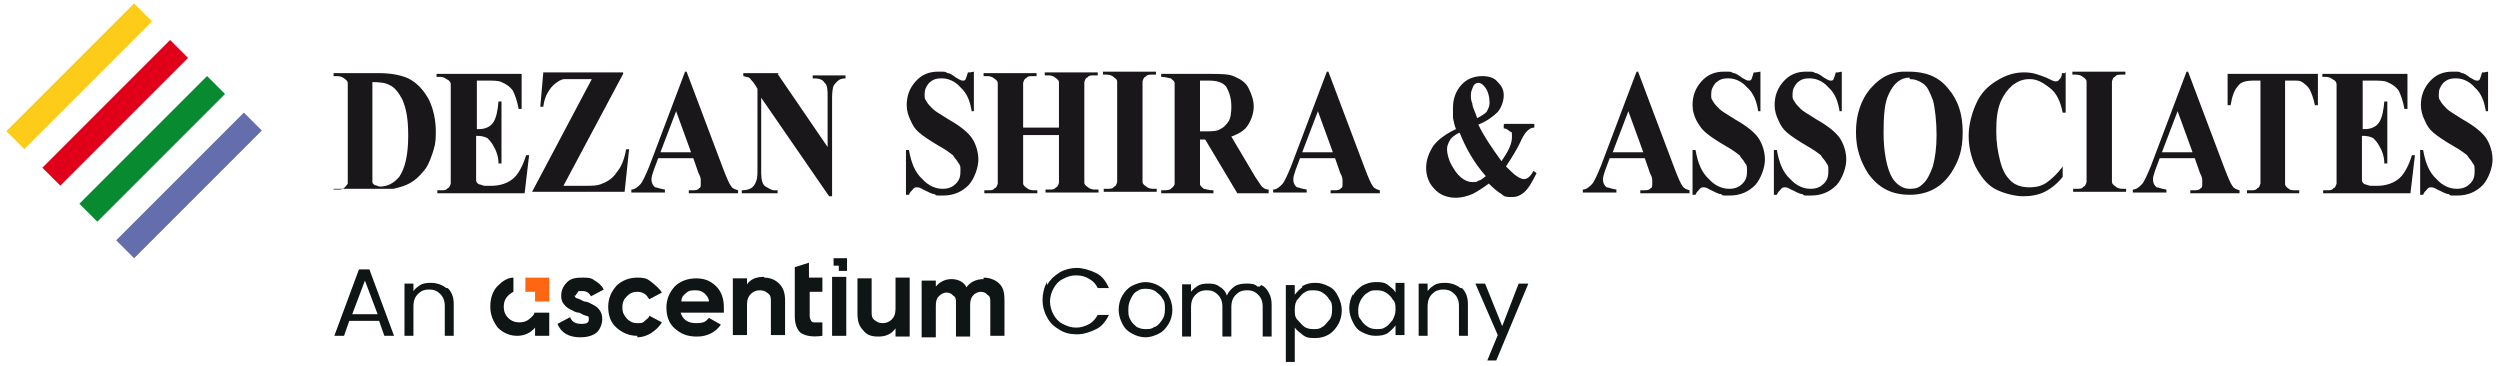
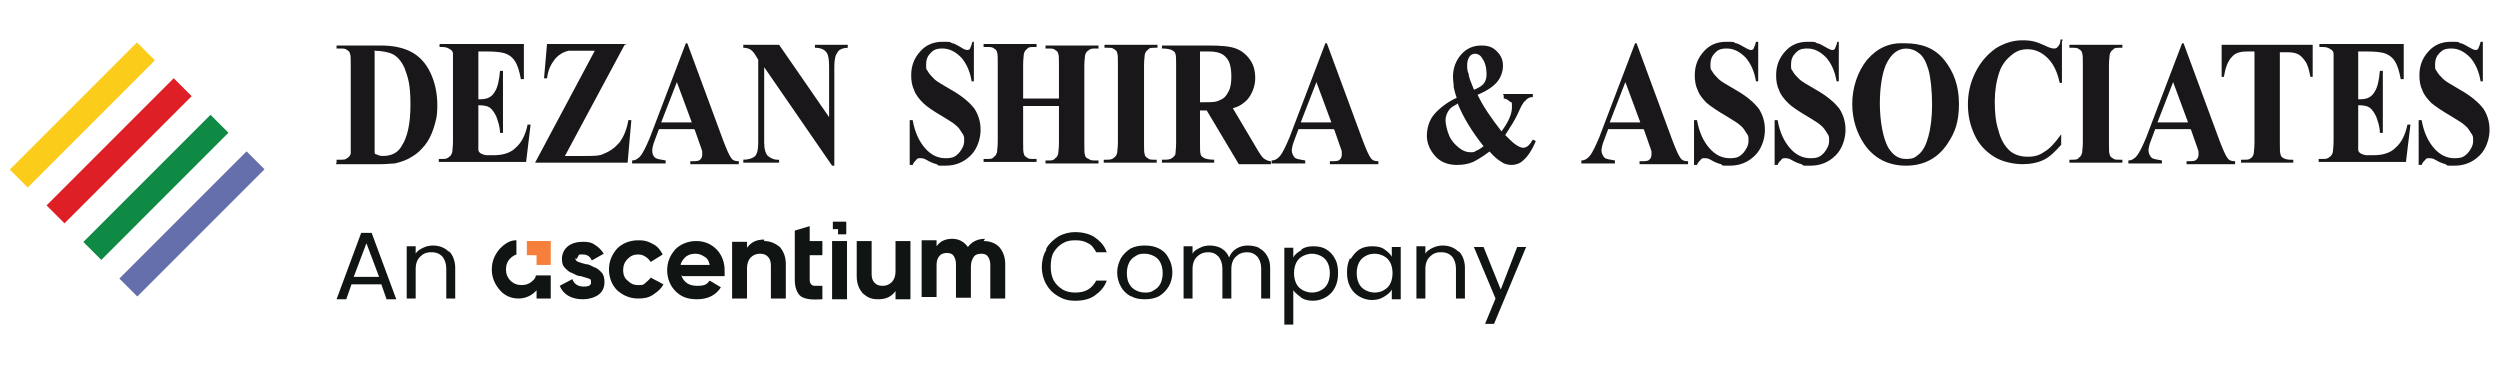
<svg xmlns="http://www.w3.org/2000/svg" id="Layer_1" version="1.1" viewBox="0 0 335 49">
  <defs>
    <style>
      .st0 {
-         fill: #088a30;
+         fill: #656fab;
      }

      .st1 {
+         fill: #101514;
+       }
+ 
+       .st2 {
+         fill: #f57f3b;
+       }
+ 
+       .st3 {
        fill: #1a171b;
      }

-       .st2 {
-         fill: #fdcc19;
-       }
- 
-       .st3 {
-         fill: #e1001a;
-       }
- 
      .st4 {
-         fill: #0f1514;
+         fill: #fccc1a;
      }

      .st5 {
-         fill: #f61;
+         fill: #0f8a44;
      }

      .st6 {
-         fill: #646eac;
+         fill: #df1f26;
      }
    </style>
  </defs>
  <g>
-     <g>
-       <path class="st1" d="M44.7,25.8v-.4h.5c.4,0,.7,0,.9-.2s.4-.4.5-.6v-11.9c0-.8,0-1.3,0-1.6,0-.2-.2-.4-.5-.6-.2-.2-.6-.3-.9-.3h-.5v-.4h6.1c1.7,0,3,.3,3.9.7,1.2.6,2.1,1.6,2.8,2.9.6,1.3.9,2.7.9,4.3s-.2,2.1-.5,3-.7,1.8-1.2,2.3c-.5.6-1,1.1-1.7,1.5s-1.4.6-2.3.8c-.4,0-1,0-1.9,0h-6.1M49.9,10.8v13.6c0,.2.2.3.3.4.2,0,.5.2.7.2,1.1,0,1.9-.5,2.6-1.3.8-1.2,1.2-3,1.2-5.5s-.3-3.7-.8-4.9c-.5-.9-1-1.6-1.7-1.9-.5-.3-1.3-.4-2.4-.4" />
-       <path class="st1" d="M63.9,10.8v6.5h.3c.8,0,1.5-.3,1.9-.9.4-.6.6-1.6.7-2.8h.4v8.3h-.4c0-.9-.3-1.7-.6-2.2-.3-.6-.6-.9-.9-1.2-.4-.2-.8-.3-1.5-.3v4.4c0,.8,0,1.4,0,1.6,0,.2.2.4.4.5.2,0,.5.2.8.2h.8c1.3,0,2.3-.4,3-1s1.3-1.8,1.7-3.1h.4l-.6,5.1h-11.7v-.4h.5c.4,0,.7,0,.9-.3.2,0,.3-.3.4-.6,0-.2,0-.6,0-1.5v-11.8c0-.3-.2-.5-.4-.6-.3-.2-.6-.4-1-.4h-.5v-.4h11.4v4.7h-.4c-.2-1.1-.5-1.9-.8-2.5-.4-.5-.8-.8-1.5-1.1-.4-.2-1.1-.2-2.1-.2h-1.4" />
-       <path class="st1" d="M316.6,10.8v6.5h.3c.8,0,1.5-.3,1.9-.9.4-.6.6-1.6.7-2.8h.4v8.3h-.4c0-.9-.3-1.7-.6-2.2-.3-.6-.6-.9-.9-1.2-.4-.2-.8-.3-1.5-.3v4.4c0,.8,0,1.4,0,1.6,0,.2.2.4.4.5.2,0,.5.2.8.2h.8c1.3,0,2.3-.4,3-1s1.3-1.8,1.7-3.1h.4l-.6,5.1h-11.7v-.4h.5c.4,0,.7,0,.9-.3.2,0,.3-.3.4-.6,0-.2,0-.6,0-1.5v-11.8c0-.3-.2-.5-.4-.6-.3-.2-.6-.4-1-.4h-.5v-.4h11.4v4.7h-.4c-.2-1.1-.5-1.9-.8-2.5-.4-.5-.8-.8-1.5-1.1-.4-.2-1.1-.2-2.1-.2h-1.4" />
-       <path class="st1" d="M83.5,9.9l-8,15h2.6c1.2,0,2,0,2.6-.3.8-.3,1.5-.8,2-1.6.6-.7,1-1.8,1.2-3h.4l-.6,5.7h-12.4l8-15.1h-3.6c-.5,0-.9.3-1.3.6-.4.3-.7.7-1,1.2-.3.5-.5,1.1-.6,1.9h-.4l.4-4.6h10.7" />
-       <path class="st1" d="M92.9,21.2h-4.7l-.6,1.6c-.2.6-.3.9-.3,1.3s.2.8.5,1c.2,0,.6.2,1.3.3v.4h-4.5v-.4c.5,0,.9-.4,1.2-.7s.7-1.2,1.2-2.4l4.8-12.7h.2l4.9,13c.5,1.3.8,2,1.1,2.4.2.3.6.4.9.5v.4h-6.6v-.4h.3c.6,0,.9,0,1.1-.3.2,0,.2-.3.2-.6v-.5s0-.4-.3-.9l-.7-2M92.6,20.4l-2-5.5-2.1,5.5h4.1" />
-       <path class="st1" d="M104.2,9.9l6.7,9.8v-6.7c0-.9,0-1.6-.4-1.9-.3-.5-.8-.6-1.6-.6v-.4h4.4v.4c-.6,0-.9.2-1.1.4s-.4.4-.5.6-.2.8-.2,1.6v13.2h-.4l-9.1-13.2v10.1c0,.9.2,1.6.6,1.8s.7.5,1.2.5h.4v.4h-4.8v-.4c.7,0,1.3-.2,1.6-.6.3-.4.5-.9.5-1.8v-11.2l-.3-.5c-.3-.5-.6-.7-.7-.9-.2-.2-.6-.2-.9-.3v-.4h4.8" />
-       <path class="st1" d="M130.5,9.6v5.3c0,0-.3,0-.3,0-.2-1.3-.6-2.4-1.5-3.2-.7-.8-1.6-1.2-2.5-1.2s-1.2.2-1.7.6c-.4.5-.6.9-.6,1.5s0,.6.2.9c.2.4.5.7.9,1.1.3.3,1,.7,2.1,1.4,1.6.9,2.7,1.8,3.2,2.6s.8,1.8.8,2.8-.5,2.5-1.3,3.4c-.9.9-2,1.4-3.4,1.4s-.8,0-1.2-.2c-.4,0-.8-.3-1.5-.6-.3-.2-.6-.3-.8-.3s-.4,0-.6.3c-.2.2-.4.4-.5.7h-.4v-6h.4c.3,1.7.8,3,1.8,3.9.8.9,1.8,1.3,2.7,1.3s1.4-.3,1.8-.7c.5-.5.6-1,.6-1.7s0-.7-.3-1.1c-.2-.4-.5-.6-.7-1-.4-.3-.9-.7-1.8-1.2-1.2-.7-2.1-1.3-2.7-1.8-.6-.5-.9-1-1.2-1.7-.3-.6-.5-1.3-.5-2,0-1.3.4-2.3,1.2-3.2.8-.9,1.8-1.3,3-1.3s.8,0,1.3.2c.3,0,.7.3,1.1.6.5.3.7.4.9.4s.3,0,.4-.2c0,0,.2-.5.3-.9h.3" />
-       <path class="st1" d="M235.9,9.6v5.3c0,0-.3,0-.3,0-.2-1.3-.6-2.4-1.5-3.2-.7-.8-1.6-1.2-2.5-1.2s-1.2.2-1.7.6c-.4.5-.6.9-.6,1.5s0,.6.2.9c.2.4.5.7.9,1.1.3.3,1,.7,2.1,1.4,1.6.9,2.7,1.8,3.2,2.6s.8,1.8.8,2.8-.5,2.5-1.3,3.4c-.9.9-2,1.4-3.4,1.4s-.8,0-1.2-.2c-.4,0-.8-.3-1.5-.6-.3-.2-.6-.3-.8-.3s-.4,0-.6.3c-.2.2-.4.4-.5.7h-.4v-6h.4c.3,1.7.8,3,1.8,3.9.8.9,1.8,1.3,2.7,1.3s1.4-.3,1.8-.7c.5-.5.6-1,.6-1.7s0-.7-.3-1.1c-.2-.4-.5-.6-.7-1-.4-.3-.9-.7-1.8-1.2-1.2-.7-2.1-1.3-2.7-1.8-.6-.5-.9-1-1.3-1.7-.3-.6-.5-1.3-.5-2,0-1.3.4-2.3,1.2-3.2.8-.9,1.8-1.3,3-1.3s.8,0,1.3.2c.3,0,.7.3,1.1.6.5.3.7.4.9.4s.3,0,.4-.2c0,0,.2-.5.3-.9h.3" />
-       <path class="st1" d="M246.8,9.6v5.3c0,0-.3,0-.3,0-.2-1.3-.6-2.4-1.5-3.2-.7-.8-1.6-1.2-2.5-1.2s-1.2.2-1.7.6c-.4.5-.6.9-.6,1.5s0,.6.2.9c.2.4.5.7.9,1.1.3.3,1,.7,2.1,1.4,1.6.9,2.7,1.8,3.2,2.6s.8,1.8.8,2.8-.5,2.5-1.3,3.4c-.9.9-2,1.4-3.4,1.4s-.8,0-1.2-.2c-.4,0-.8-.3-1.5-.6-.3-.2-.6-.3-.8-.3s-.4,0-.6.3c-.2.2-.4.4-.5.7h-.4v-6h.4c.3,1.7.8,3,1.8,3.9.8.9,1.8,1.3,2.7,1.3s1.4-.3,1.8-.7c.5-.5.6-1,.6-1.7s0-.7-.3-1.1c-.2-.4-.5-.6-.7-1-.4-.3-.9-.7-1.8-1.2-1.2-.7-2.1-1.3-2.7-1.8-.6-.5-.9-1-1.2-1.7-.3-.6-.5-1.3-.5-2,0-1.3.4-2.3,1.2-3.2s1.8-1.3,3-1.3.8,0,1.3.2c.3,0,.7.3,1.1.6.5.3.7.4.9.4s.3,0,.4-.2c0,0,.2-.5.3-.9h.3" />
-       <path class="st1" d="M333.4,9.6v5.3c0,0-.3,0-.3,0-.2-1.3-.6-2.4-1.5-3.2-.7-.8-1.6-1.2-2.5-1.2s-1.2.2-1.7.6c-.4.5-.6.9-.6,1.5s0,.6.2.9c.2.4.5.7.9,1.1.3.3,1,.7,2.1,1.4,1.6.9,2.7,1.8,3.2,2.6s.8,1.8.8,2.8-.5,2.5-1.3,3.4c-.9.9-2,1.4-3.4,1.4s-.8,0-1.2-.2c-.4,0-.8-.3-1.5-.6-.3-.2-.6-.3-.8-.3s-.4,0-.6.3c-.2.2-.4.4-.5.7h-.4v-6h.4c.3,1.7.8,3,1.8,3.9.8.9,1.8,1.3,2.7,1.3s1.4-.3,1.8-.7c.5-.5.6-1,.6-1.7s0-.7-.3-1.1c-.2-.4-.5-.6-.7-1-.4-.3-.9-.7-1.8-1.2-1.2-.7-2.1-1.3-2.7-1.8-.6-.5-.9-1-1.2-1.7-.3-.6-.5-1.3-.5-2,0-1.3.4-2.3,1.2-3.2s1.8-1.3,3-1.3.8,0,1.3.2c.3,0,.7.3,1.1.6.5.3.7.4.9.4s.3,0,.4-.2c0,0,.2-.5.3-.9h.3" />
-       <path class="st1" d="M137.1,18.1v4.9c0,.8,0,1.4,0,1.6,0,.2.2.4.5.6.2.2.6.3.9.3h.5v.4h-7.1v-.4h.5c.4,0,.7,0,.9-.3.2,0,.3-.3.4-.6,0-.2,0-.6,0-1.5v-10.4c0-.8,0-1.3,0-1.6,0-.2-.2-.4-.5-.6-.2-.2-.6-.3-.9-.3h-.5v-.4h7.1v.4h-.5c-.4,0-.7,0-.9.3-.2,0-.3.3-.4.6,0,.2,0,.7,0,1.5v4.5h4.8v-4.5c0-.8,0-1.3,0-1.6,0-.2-.2-.4-.5-.6-.2-.2-.6-.3-.9-.3h-.5v-.4h7.1v.4h-.5c-.4,0-.7,0-.9.3-.2,0-.3.3-.4.6,0,.2,0,.7,0,1.5v10.4c0,.8,0,1.4,0,1.6,0,.2.2.4.5.6.2.2.6.3.9.3h.5v.4h-7.1v-.4h.5c.4,0,.7,0,.9-.3.2,0,.3-.3.4-.6,0-.2,0-.6,0-1.5v-4.9h-4.8" />
-       <path class="st1" d="M155,25.3v.4h-7.1v-.4h.5c.4,0,.7,0,.9-.3.2,0,.3-.3.4-.6,0-.2,0-.6,0-1.5v-10.4c0-.8,0-1.3,0-1.6,0-.2-.2-.4-.5-.6-.2-.2-.6-.3-.9-.3h-.5v-.4h7.1v.4h-.5c-.4,0-.7,0-.9.3-.2,0-.3.3-.4.6,0,.2,0,.7,0,1.5v10.4c0,.8,0,1.4,0,1.6,0,.2.2.4.5.6.2.2.6.3.9.3h.5" />
-       <path class="st1" d="M284.9,25.3v.4h-7.1v-.4h.5c.4,0,.7,0,.9-.3.2,0,.3-.3.4-.6,0-.2,0-.6,0-1.5v-10.4c0-.8,0-1.3,0-1.6,0-.2-.2-.4-.5-.6-.2-.2-.6-.3-.9-.3h-.5v-.4h7.1v.4h-.5c-.4,0-.7,0-.9.3-.2,0-.3.3-.4.6,0,.2,0,.7,0,1.5v10.4c0,.8,0,1.4,0,1.6,0,.2.2.4.5.6.2.2.6.3.9.3h.5" />
-       <path class="st1" d="M160.8,18.5v4.5c0,.8,0,1.4,0,1.7,0,.2.3.4.5.6.2,0,.6.2,1.3.2v.4h-7v-.4c.6,0,1.1,0,1.3-.2s.4-.3.5-.6c0-.2,0-.7,0-1.6v-10.3c0-.8,0-1.4,0-1.7,0-.2-.3-.4-.5-.6-.3,0-.6-.2-1.3-.2v-.4h6.3c1.7,0,2.9,0,3.6.4.7.3,1.4.7,1.8,1.5s.7,1.6.7,2.5-.4,2.1-1.1,2.9c-.5.5-1.1.8-1.9,1.1l3.2,5.4c.5.7.7,1.1.9,1.3.3.3.6.4.9.4v.5h-4.2l-4.3-7.2h-.9M160.8,10.8v6.8h.6c.9,0,1.7,0,2.1-.3.5-.2.8-.6,1.1-1s.4-1.2.4-2c0-1.2-.3-2-.7-2.7-.5-.6-1.3-.8-2.3-.8h-1.1" />
-       <path class="st1" d="M178.9,21.2h-4.7l-.6,1.6c-.2.6-.3.9-.3,1.3s.2.8.5,1c.2,0,.6.2,1.3.3v.4h-4.5v-.4c.5,0,.9-.4,1.2-.7s.7-1.2,1.2-2.4l4.8-12.7h.2l4.9,13c.5,1.3.8,2,1.1,2.4.2.3.6.4.9.5v.4h-6.6v-.4h.3c.6,0,.9,0,1.1-.3.2,0,.2-.3.2-.6v-.5s0-.4-.3-.9l-.7-2M178.6,20.4l-2-5.5-2.1,5.5h4.1" />
-       <path class="st1" d="M220.4,21.2h-4.7l-.6,1.6c-.2.6-.3.9-.3,1.3s.2.8.5,1c.2,0,.6.2,1.3.3v.4h-4.5v-.4c.5,0,.9-.4,1.2-.7s.7-1.2,1.2-2.4l4.8-12.7h.2l4.9,13c.5,1.3.8,2,1.1,2.4.2.3.6.4.9.5v.4h-6.6v-.4h.3c.6,0,.9,0,1.1-.3.2,0,.2-.3.2-.6v-.5s0-.4-.3-.9l-.7-2M220.2,20.4l-2-5.5-2.1,5.5h4.1" />
-       <path class="st1" d="M294.1,21.2h-4.7l-.6,1.6c-.2.6-.3.9-.3,1.3s.2.8.5,1c.2,0,.6.2,1.3.3v.4h-4.5v-.4c.5,0,.9-.4,1.2-.7s.7-1.2,1.2-2.4l4.8-12.7h.2l4.9,13c.5,1.3.8,2,1.1,2.4.2.3.6.4.9.5v.4h-6.6v-.4h.3c.6,0,.9,0,1.1-.3.2,0,.2-.3.2-.6v-.5s0-.4-.3-.9l-.7-2M293.8,20.4l-2-5.5-2.1,5.5h4.1" />
-       <path class="st1" d="M201.6,16.6h4v.5c-.5,0-.8.3-1,.5-.3.3-.6.8-1,1.7-.4.8-1,1.8-1.8,3,.6.6,1.2,1.2,1.6,1.4.3.2.6.3.8.3.5,0,.9-.4,1.3-1.1l.4.3c-.6,1.2-1.1,2.1-1.7,2.6-.5.4-.9.6-1.6.6s-1,0-1.4-.4c-.5-.3-1-.7-1.7-1.4-.8.6-1.6,1.1-2.2,1.4-.7.3-1.5.5-2.2.5-1.2,0-2.2-.4-2.9-1.2-.7-.7-1.1-1.7-1.1-2.8s.4-2.1,1-3c.6-.8,1.7-1.6,3-2.2-.2-.5-.3-1-.4-1.5,0-.5,0-.9,0-1.4,0-1.2.4-2.2,1.1-3,.7-.8,1.7-1.2,2.8-1.2s1.7.3,2.1.8c.6.6.8,1.1.8,1.8s-.3,1.6-.8,2.2c-.6.6-1.4,1.2-2.6,1.7.7,1.5,1.8,3.1,3.1,4.9.9-1.3,1.4-2.3,1.4-3.2s0-.6-.3-.8c-.2-.2-.5-.4-.8-.4v-.5M195.5,17.8c-.6.3-.9.6-1.1.8-.3.5-.5.9-.5,1.4s.2,1.4.6,2.1c.4.7.7,1.2,1.3,1.7.5.4,1,.6,1.5.6s.6,0,.8-.2c.3,0,.6-.3,1-.6-1.6-1.8-2.7-3.8-3.5-5.8M197.8,15.9c.6-.3,1.1-.6,1.4-.9.2-.4.4-.7.4-1.2,0-.8-.2-1.6-.6-2.1-.3-.4-.6-.6-.9-.6s-.6.2-.7.5-.3.6-.3,1.1,0,.7.2,1.2c0,.5.4,1.1.7,2.1" />
-       <path class="st1" d="M255.8,9.6c2.1,0,3.9.6,5.2,2.2,1.4,1.6,2,3.5,2,5.9s-.5,3.8-1.5,5.4c-1.3,2-3.2,3-5.6,3s-4.2-.9-5.6-2.9c-1-1.6-1.6-3.3-1.6-5.5s.6-4.3,2-5.9c1.4-1.6,3-2.3,5-2.2M255.9,10.4c-1.2,0-2.1.7-2.8,2.2-.6,1.2-.7,3-.7,5.3s.4,4.7,1.2,6c.6.9,1.4,1.4,2.3,1.4s1.3-.2,1.7-.6c.6-.5,1-1.3,1.4-2.4.3-1.1.5-2.5.5-4.2s-.2-3.7-.5-4.7c-.4-1-.7-1.8-1.3-2.2s-1.1-.6-1.8-.6" />
-       <path class="st1" d="M276.8,9.6v5.5h-.4c-.3-1.5-.8-2.6-1.7-3.3s-1.7-1.2-2.7-1.2-1.6.3-2.3.8c-.7.6-1.2,1.3-1.6,2.2-.5,1.2-.6,2.5-.6,4s.2,2.7.5,3.9c.3,1.2.7,2,1.4,2.7.6.6,1.5.9,2.5.9s1.7-.2,2.3-.6c.7-.5,1.5-1.2,2.2-2.2v1.4c-.7.9-1.6,1.6-2.4,2-.8.4-1.8.6-2.9.6s-2.7-.4-3.8-1-1.9-1.7-2.6-3c-.6-1.3-.9-2.7-.9-4.1s.4-3,1-4.3c.6-1.4,1.6-2.4,2.8-3.1,1.1-.7,2.3-1.1,3.6-1.1s1.9.3,3,.7c.6.3,1,.5,1.2.5s.4,0,.6-.3c.2-.2.3-.5.3-.8h.4" />
-       <path class="st1" d="M310.6,9.9v4.2h-.4c-.2-1-.5-1.7-.7-2.1s-.6-.7-1-1c-.3-.2-.6-.2-1.3-.2h-1v12.3c0,.8,0,1.3,0,1.6,0,.2.2.4.5.6.2.2.6.2.9.2h.5v.4h-7v-.4h.5c.4,0,.7,0,.9-.3.2,0,.3-.3.4-.6,0-.2,0-.6,0-1.5v-12.3h-1c-.9,0-1.6.2-1.9.6-.6.6-.9,1.5-1.1,2.7h-.4v-4.2h12.1" />
-     </g>
-     <g>
-       <rect class="st2" x="-1.5" y="8.5" width="24.2" height="3.4" transform="translate(-4.1 10.5) rotate(-45)" />
-       <rect class="st3" x="3.4" y="13.4" width="24.2" height="3.4" transform="translate(-6.2 15.4) rotate(-45)" />
-       <rect class="st0" x="8.3" y="18.2" width="24.2" height="3.4" transform="translate(-8.1 20.3) rotate(-45)" />
-       <rect class="st6" x="13.2" y="23.1" width="24.2" height="3.4" transform="translate(-10.1 25.2) rotate(-45)" />
-     </g>
+     <path class="st3" d="M45.1,21.8v-.4h.5c.4,0,.7,0,.9-.2.2-.1.4-.3.5-.6,0-.2,0-.7,0-1.5v-10.4c0-.8,0-1.3-.1-1.5,0-.2-.2-.4-.4-.5-.2-.2-.5-.2-.9-.2h-.5v-.4h6c1.6,0,2.9.3,3.9.8,1.2.6,2.1,1.6,2.7,2.9.6,1.3.9,2.7.9,4.3s-.2,2.1-.5,3.1c-.3.9-.7,1.7-1.2,2.3-.5.6-1,1.1-1.7,1.5-.6.4-1.4.7-2.3.9-.4,0-1,.1-1.9.1h-6M50.2,6.9v12.3c0,.6,0,1,0,1.2,0,.2.1.3.3.3.2.1.4.2.8.2,1.1,0,2-.4,2.5-1.3.8-1.2,1.2-3,1.2-5.6s-.3-3.6-.8-4.9c-.4-.9-1-1.6-1.7-1.9-.5-.2-1.3-.4-2.4-.4" />
+     <path class="st3" d="M64.1,6.9v6.4h.3c.9,0,1.5-.3,1.9-1,.4-.6.6-1.6.7-2.8h.4v8.3h-.4c0-.9-.3-1.6-.5-2.2-.3-.6-.6-1-.9-1.2-.3-.2-.8-.3-1.5-.3v4.4c0,.9,0,1.4,0,1.6,0,.2.2.4.4.5.2.1.5.2.8.2h.8c1.3,0,2.3-.3,3-1,.8-.7,1.3-1.7,1.6-3.1h.4l-.6,5h-11.7v-.4h.4c.4,0,.7,0,1-.3.2-.1.3-.3.4-.6,0-.2.1-.7.1-1.5v-10.4c0-.7,0-1.2,0-1.3,0-.3-.2-.5-.4-.6-.3-.2-.6-.3-1-.3h-.4v-.4h11.3v4.7h-.4c-.2-1.1-.5-2-.8-2.4-.3-.5-.8-.9-1.5-1.1-.4-.1-1.1-.2-2.1-.2h-1.4" />
+     <path class="st3" d="M316,6.9v6.4h.3c.9,0,1.5-.3,1.9-1,.4-.6.6-1.6.7-2.8h.4v8.3h-.4c0-.9-.3-1.6-.5-2.2-.3-.6-.6-1-.9-1.2-.3-.2-.8-.3-1.5-.3v4.4c0,.9,0,1.4,0,1.6,0,.2.2.4.4.5.2.1.5.2.8.2h.8c1.3,0,2.3-.3,3-1,.8-.7,1.3-1.7,1.6-3.1h.4l-.6,5h-11.7v-.4h.5c.4,0,.7,0,1-.3.2-.1.3-.3.4-.6,0-.2.1-.7.1-1.5v-10.4c0-.7,0-1.2,0-1.3,0-.3-.2-.5-.4-.6-.3-.2-.6-.3-1-.3h-.5v-.4h11.3v4.7h-.4c-.2-1.1-.5-2-.8-2.4-.3-.5-.8-.9-1.5-1.1-.4-.1-1.1-.2-2.1-.2h-1.4" />
+     <path class="st3" d="M83.7,6l-8,14.9h2.6c1.2,0,2.1,0,2.6-.3.8-.3,1.5-.8,2.1-1.5.6-.8,1-1.8,1.2-3h.4l-.5,5.7h-12.4l8-15h-2c-.8,0-1.3,0-1.5,0-.5.1-.9.3-1.3.6-.4.3-.7.7-1,1.2-.3.5-.5,1.1-.6,1.9h-.4l.4-4.6h10.7" />
+     <path class="st3" d="M93,17.3h-4.7l-.6,1.6c-.2.5-.3,1-.3,1.3s.1.8.5,1c.2.1.6.2,1.3.3v.4h-4.5v-.4c.5,0,.9-.3,1.2-.7.3-.4.7-1.2,1.2-2.4l4.8-12.6h.2l4.8,13c.5,1.3.8,2,1.1,2.4.2.3.5.4,1,.4v.4h-6.5v-.4h.3c.5,0,.9,0,1.1-.3.1-.1.2-.3.2-.6s0-.3,0-.4c0,0-.1-.4-.3-.9l-.7-2M92.7,16.4l-2-5.4-2.1,5.4h4.1" />
+     <path class="st3" d="M104.4,6l6.7,9.7v-6.7c0-1-.1-1.6-.3-1.9-.3-.5-.9-.7-1.6-.7v-.4h4.4v.4c-.6,0-.9.2-1.1.3-.2.1-.3.4-.5.7-.1.3-.2.8-.2,1.6v13.2h-.3l-9.1-13.2v10.1c0,.9.2,1.5.5,1.8.4.3.8.5,1.2.5h.3v.4h-4.8v-.4c.7,0,1.3-.2,1.6-.5.3-.4.4-.9.4-1.8V8l-.3-.5c-.3-.5-.5-.7-.8-.9-.2-.1-.5-.2-.9-.2v-.4h4.8" />
+     <path class="st3" d="M130.5,5.6v5.3c.1,0-.3,0-.3,0-.2-1.3-.7-2.4-1.4-3.2-.8-.8-1.6-1.2-2.5-1.2s-1.2.2-1.6.6c-.4.4-.6.9-.6,1.5s0,.7.2.9c.2.4.5.7.9,1.1.3.3,1,.7,2.2,1.4,1.6.9,2.6,1.8,3.2,2.6.5.8.8,1.7.8,2.8s-.4,2.5-1.3,3.4c-.9.9-2,1.4-3.4,1.4s-.8,0-1.2-.2c-.4-.1-.9-.3-1.4-.6-.3-.2-.6-.2-.8-.2s-.4,0-.5.2c-.2.2-.4.4-.5.7h-.4v-6h.4c.3,1.7.9,2.9,1.7,3.8.8.9,1.7,1.3,2.7,1.3s1.3-.2,1.8-.7c.4-.5.7-1,.7-1.6s0-.7-.3-1.1c-.2-.3-.4-.7-.8-1-.3-.3-1-.7-1.8-1.2-1.2-.7-2.1-1.3-2.6-1.8-.5-.5-1-1.1-1.2-1.7-.3-.6-.4-1.3-.4-2,0-1.3.4-2.3,1.2-3.2.8-.9,1.8-1.3,3-1.3s.9,0,1.3.2c.3,0,.7.3,1.1.5.4.3.8.4.9.4s.3,0,.4-.2c0-.1.2-.4.3-.9h.3" />
+     <path class="st3" d="M235.6,5.6v5.3c.1,0-.3,0-.3,0-.2-1.3-.7-2.4-1.4-3.2-.8-.8-1.6-1.2-2.5-1.2s-1.2.2-1.6.6c-.4.4-.6.9-.6,1.5s0,.7.2.9c.2.4.5.7.9,1.1.3.3,1,.7,2.2,1.4,1.6.9,2.6,1.8,3.2,2.6.5.8.8,1.7.8,2.8s-.4,2.5-1.3,3.4c-.9.9-2,1.4-3.4,1.4s-.8,0-1.2-.2c-.4-.1-.9-.3-1.4-.6-.3-.2-.6-.2-.8-.2s-.4,0-.5.2c-.2.2-.4.4-.5.7h-.4v-6h.4c.3,1.7.9,2.9,1.7,3.8.8.9,1.7,1.3,2.7,1.3s1.3-.2,1.8-.7c.4-.5.7-1,.7-1.6s0-.7-.3-1.1c-.2-.3-.4-.7-.8-1-.3-.3-1-.7-1.8-1.2-1.2-.7-2.1-1.3-2.7-1.8-.5-.5-1-1.1-1.2-1.7-.3-.6-.4-1.3-.4-2,0-1.3.4-2.3,1.2-3.2.8-.9,1.8-1.3,3-1.3s.9,0,1.3.2c.3,0,.7.3,1.1.5.5.3.8.4.9.4s.3,0,.4-.2c0-.1.2-.4.3-.9h.3" />
+     <path class="st3" d="M246.4,5.6v5.3c.1,0-.3,0-.3,0-.2-1.3-.7-2.4-1.4-3.2-.8-.8-1.6-1.2-2.5-1.2s-1.2.2-1.6.6c-.4.4-.6.9-.6,1.5s0,.7.2.9c.2.4.5.7.9,1.1.3.3,1,.7,2.2,1.4,1.6.9,2.6,1.8,3.2,2.6.5.8.8,1.7.8,2.8s-.4,2.5-1.3,3.4c-.9.9-2,1.4-3.4,1.4s-.8,0-1.2-.2c-.4-.1-.9-.3-1.4-.6-.3-.2-.6-.2-.8-.2s-.4,0-.5.2c-.2.2-.4.4-.5.7h-.4v-6h.4c.3,1.7.9,2.9,1.7,3.8.8.9,1.7,1.3,2.7,1.3s1.3-.2,1.8-.7c.4-.5.7-1,.7-1.6s0-.7-.3-1.1c-.2-.3-.4-.7-.8-1-.3-.3-1-.7-1.8-1.2-1.2-.7-2.1-1.3-2.6-1.8-.5-.5-1-1.1-1.2-1.7-.3-.6-.4-1.3-.4-2,0-1.3.4-2.3,1.2-3.2.8-.9,1.8-1.3,3-1.3s.9,0,1.3.2c.3,0,.7.3,1.1.5.5.3.8.4.9.4s.3,0,.4-.2c0-.1.2-.4.3-.9h.3" />
+     <path class="st3" d="M332.7,5.6v5.3c.1,0-.3,0-.3,0-.2-1.3-.7-2.4-1.4-3.2-.8-.8-1.6-1.2-2.5-1.2s-1.2.2-1.6.6c-.4.4-.6.9-.6,1.5s0,.7.2.9c.2.4.5.7.9,1.1.3.3,1,.7,2.2,1.4,1.6.9,2.6,1.8,3.2,2.6.5.8.8,1.7.8,2.8s-.4,2.5-1.3,3.4c-.9.9-2,1.4-3.4,1.4s-.8,0-1.2-.2c-.4-.1-.9-.3-1.4-.6-.3-.2-.6-.2-.8-.2s-.4,0-.5.2c-.2.2-.4.4-.5.7h-.4v-6h.4c.3,1.7.9,2.9,1.7,3.8.8.9,1.7,1.3,2.7,1.3s1.3-.2,1.8-.7c.4-.5.7-1,.7-1.6s0-.7-.3-1.1c-.2-.3-.4-.7-.8-1-.3-.3-1-.7-1.8-1.2-1.2-.7-2.1-1.3-2.7-1.8-.5-.5-1-1.1-1.2-1.7-.3-.6-.4-1.3-.4-2,0-1.3.4-2.3,1.2-3.2.8-.9,1.8-1.3,3-1.3s.9,0,1.3.2c.3,0,.7.3,1.1.5.5.3.8.4.9.4s.3,0,.4-.2c0-.1.2-.4.3-.9h.3" />
+     <path class="st3" d="M137.1,14.2v4.9c0,.8,0,1.3.1,1.5,0,.2.2.4.4.5.2.2.5.2.9.2h.4v.4h-7.1v-.4h.5c.4,0,.7,0,.9-.3.2-.1.3-.3.4-.6,0-.2.1-.7.1-1.5v-10.4c0-.8,0-1.3-.1-1.5,0-.2-.2-.4-.4-.5-.2-.2-.5-.2-.9-.2h-.5v-.4h7.1v.4h-.4c-.4,0-.7,0-.9.3-.2.1-.3.3-.4.6,0,.2-.1.7-.1,1.5v4.5h4.8v-4.5c0-.8,0-1.3-.1-1.5,0-.2-.2-.4-.4-.5-.2-.2-.5-.2-.9-.2h-.4v-.4h7.1v.4h-.4c-.4,0-.7,0-1,.3-.2.1-.3.3-.4.6,0,.2-.1.7-.1,1.5v10.4c0,.8,0,1.3.1,1.5,0,.2.2.4.5.5.2.2.5.2.9.2h.4v.4h-7.1v-.4h.4c.4,0,.7,0,.9-.3.2-.1.3-.3.4-.6,0-.2.1-.7.1-1.5v-4.9h-4.8" />
+     <path class="st3" d="M155,21.4v.4h-7.1v-.4h.4c.4,0,.7,0,1-.3.2-.1.3-.3.4-.6,0-.2.1-.7.1-1.5v-10.4c0-.8,0-1.3-.1-1.5,0-.2-.2-.4-.4-.5-.2-.2-.5-.2-.9-.2h-.4v-.4h7.1v.4h-.4c-.4,0-.7,0-.9.3-.2.1-.3.3-.4.6,0,.2-.1.7-.1,1.5v10.4c0,.8,0,1.3.1,1.5,0,.2.2.4.4.5.2.2.5.2.9.2h.4" />
+     <path class="st3" d="M284.4,21.4v.4h-7.1v-.4h.4c.4,0,.7,0,.9-.3.2-.1.3-.3.4-.6,0-.2.1-.7.1-1.5v-10.4c0-.8,0-1.3-.1-1.5,0-.2-.2-.4-.4-.5-.2-.2-.5-.2-.9-.2h-.4v-.4h7.1v.4h-.4c-.4,0-.7,0-.9.3-.2.1-.3.3-.4.6,0,.2-.1.7-.1,1.5v10.4c0,.8,0,1.3.1,1.5,0,.2.2.4.4.5.2.2.5.2.9.2h.4" />
+     <path class="st3" d="M160.8,14.6v4.5c0,.9,0,1.4.1,1.6,0,.2.3.4.5.5.2.1.7.2,1.3.2v.4h-7v-.4c.6,0,1.1,0,1.3-.2.2-.1.4-.3.5-.5,0-.2.1-.8.1-1.6v-10.3c0-.9,0-1.4-.1-1.6,0-.2-.3-.4-.5-.5-.2-.1-.7-.2-1.3-.2v-.4h6.3c1.6,0,2.8.1,3.6.4.8.3,1.4.8,1.9,1.5.5.7.7,1.5.7,2.5s-.4,2.1-1.1,2.9c-.5.5-1.1.9-1.9,1.1l3.2,5.4c.4.7.7,1.1.9,1.3.3.2.6.4,1,.4v.4h-4.3l-4.3-7.2h-.9M160.8,6.9v6.8h.6c.9,0,1.6,0,2.1-.3.5-.2.8-.5,1.1-1.1.3-.5.4-1.2.4-2,0-1.2-.2-2.1-.7-2.6-.5-.6-1.3-.8-2.3-.8h-1.1" />
+     <path class="st3" d="M178.7,17.3h-4.7l-.6,1.6c-.2.5-.3,1-.3,1.3s.2.8.5,1c.2.1.6.2,1.3.3v.4h-4.5v-.4c.5,0,.9-.3,1.2-.7.3-.4.7-1.2,1.2-2.4l4.8-12.6h.2l4.8,13c.5,1.3.8,2,1.1,2.4.2.3.5.4,1,.4v.4h-6.5v-.4h.3c.5,0,.9,0,1.1-.3.1-.1.2-.3.2-.6s0-.3,0-.4c0,0-.1-.4-.3-.9l-.7-2M178.4,16.4l-2-5.4-2.1,5.4h4.1" />
+     <path class="st3" d="M220.2,17.3h-4.7l-.6,1.6c-.2.5-.3,1-.3,1.3s.2.8.5,1c.2.1.6.2,1.3.3v.4h-4.5v-.4c.5,0,.9-.3,1.2-.7.3-.4.7-1.2,1.2-2.4l4.8-12.6h.2l4.8,13c.5,1.3.8,2,1.1,2.4.2.3.5.4,1,.4v.4h-6.5v-.4h.3c.5,0,.9,0,1.1-.3.1-.1.2-.3.2-.6s0-.3,0-.4c0,0-.1-.4-.3-.9l-.7-2M219.8,16.4l-2-5.4-2.1,5.4h4.1" />
+     <path class="st3" d="M293.5,17.3h-4.7l-.6,1.6c-.2.5-.3,1-.3,1.3s.2.8.5,1c.2.1.6.2,1.3.3v.4h-4.5v-.4c.5,0,.9-.3,1.2-.7.3-.4.7-1.2,1.2-2.4l4.8-12.6h.2l4.8,13c.5,1.3.8,2,1.1,2.4.2.3.5.4,1,.4v.4h-6.5v-.4h.3c.5,0,.9,0,1.1-.3.1-.1.2-.3.2-.6s0-.3,0-.4c0,0-.1-.4-.3-.9l-.7-2M293.2,16.4l-2-5.4-2.1,5.4h4.1" />
+     <path class="st3" d="M201.4,12.6h4v.4c-.4,0-.8.2-1,.5-.3.2-.6.8-1,1.7-.4.9-1,1.8-1.7,2.9.7.7,1.2,1.2,1.6,1.4.3.2.6.3.8.3.5,0,.9-.4,1.3-1.1l.4.2c-.5,1.2-1.1,2.1-1.7,2.6-.4.4-1,.6-1.5.6s-1-.1-1.4-.4c-.5-.3-1-.7-1.6-1.4-.8.6-1.6,1.1-2.2,1.4-.7.3-1.4.4-2.2.4-1.2,0-2.2-.4-2.9-1.2-.7-.8-1.1-1.7-1.1-2.7s.3-2.1,1-2.9c.7-.8,1.7-1.6,3-2.2-.2-.5-.3-1-.4-1.4,0-.5-.1-.9-.1-1.4,0-1.2.4-2.2,1.1-3,.7-.8,1.6-1.2,2.7-1.2s1.6.3,2.1.8c.5.5.8,1.1.8,1.9s-.3,1.6-.8,2.2c-.5.6-1.4,1.2-2.6,1.7.7,1.5,1.8,3.1,3.2,4.9.9-1.2,1.4-2.3,1.4-3.2s0-.6-.3-.8c-.2-.2-.5-.4-.8-.4v-.4M195.3,13.9c-.5.3-.9.5-1.1.8-.3.4-.5.9-.5,1.4s.2,1.4.5,2.1c.3.7.8,1.2,1.3,1.6.5.4,1,.6,1.5.6s.5,0,.8-.2c.3-.1.6-.3,1-.6-1.5-1.9-2.7-3.8-3.5-5.8M197.6,12c.7-.3,1.1-.6,1.3-.9.2-.3.3-.7.3-1.2,0-.8-.2-1.6-.6-2.1-.2-.4-.6-.6-.9-.6s-.6.1-.8.4c-.2.3-.3.7-.3,1.1s0,.8.2,1.2c0,.4.3,1.1.7,2.1" />
+     <path class="st3" d="M255.3,5.8c2.1,0,3.9.6,5.2,2.2,1.3,1.6,2,3.5,2,5.9s-.5,3.8-1.5,5.3c-1.3,2-3.2,3-5.6,3s-4.3-1-5.6-2.9c-1-1.5-1.6-3.3-1.6-5.4s.7-4.3,2-5.9c1.4-1.6,3-2.3,5-2.2M255.5,6.5c-1.2,0-2.1.7-2.8,2.2-.5,1.2-.8,3-.8,5.2s.4,4.7,1.2,6c.6.9,1.3,1.4,2.3,1.4s1.2-.2,1.7-.6c.6-.5,1-1.3,1.3-2.4.3-1.1.5-2.5.5-4.3s-.2-3.7-.5-4.7c-.3-1-.7-1.8-1.3-2.2-.5-.4-1.1-.6-1.8-.6" />
+     <path class="st3" d="M276.3,5.6v5.5h-.3c-.3-1.4-.8-2.5-1.6-3.3-.8-.8-1.7-1.2-2.7-1.2s-1.6.3-2.3.9c-.7.6-1.2,1.3-1.5,2.2-.4,1.2-.6,2.5-.6,3.9s.1,2.7.5,3.9c.3,1.2.8,2,1.4,2.6.6.6,1.5.9,2.5.9s1.6-.2,2.3-.7c.7-.4,1.4-1.2,2.2-2.3v1.4c-.8.9-1.5,1.6-2.3,2-.8.4-1.8.6-2.9.6s-2.7-.3-3.8-1c-1.1-.7-2-1.6-2.6-2.9-.6-1.3-.9-2.6-.9-4.1s.3-2.9,1-4.3c.7-1.4,1.6-2.4,2.7-3.2,1.1-.7,2.3-1.1,3.6-1.1s1.9.2,3,.7c.6.3,1,.4,1.2.4s.4,0,.6-.3c.2-.2.3-.5.3-.9h.3" />
+     <path class="st3" d="M309.9,6v4.3h-.3c-.2-1-.4-1.7-.7-2.1-.3-.4-.6-.8-1.1-1-.2-.1-.7-.2-1.3-.2h-1v12.2c0,.8,0,1.3.1,1.5,0,.2.2.4.4.5.2.1.5.2.9.2h.4v.4h-7v-.4h.4c.4,0,.7,0,.9-.2.2-.1.3-.3.4-.6,0-.2.1-.7.1-1.5V6.9h-1c-.9,0-1.6.2-2,.7-.6.6-.9,1.5-1.1,2.7h-.3v-4.3h12" />
  </g>
  <g>
-     <path class="st4" d="M113.5,34.6h-1.8v1h.7v.7h1.1v-1.8h0Z" />
-     <g>
-       <path class="st4" d="M50.8,43h-4l-.7,2h-1.3l3.3-8.9h1.4l3.3,8.9h-1.3s-.7-2-.7-2ZM50.6,42.1l-1.7-4.5-1.7,4.5h3.3Z" />
-       <path class="st4" d="M60,38.6c.6.6.8,1.3.8,2.2v4.2h-1.2v-4c0-.7-.2-1.2-.6-1.6-.4-.4-.8-.6-1.5-.6s-1.1.2-1.5.6-.6.9-.6,1.7v3.9h-1.2v-7h1.2v1c.3-.4.6-.6.9-.8s.8-.3,1.4-.3c.9,0,1.6.3,2.1.7Z" />
-       <path class="st4" d="M140.3,38.2c.4-.7.9-1.2,1.7-1.7.7-.4,1.5-.6,2.3-.6s1.8.3,2.6.7,1.3,1.1,1.7,2h-1.5c-.3-.6-.6-.9-1.1-1.2s-1-.5-1.8-.5-1.2.2-1.8.5-.9.7-1.2,1.2-.5,1.2-.5,1.8.2,1.3.5,1.8.6.9,1.2,1.2,1.1.5,1.8.5,1.2-.2,1.8-.5c.5-.3.8-.7,1.1-1.2h1.5c-.4.8-.9,1.5-1.7,1.9s-1.7.7-2.6.7-1.7-.2-2.3-.6c-.7-.4-1.3-.9-1.7-1.7-.4-.7-.6-1.5-.6-2.3s.2-1.7.6-2.4Z" />
-       <path class="st4" d="M151.7,44.7c-.6-.3-1-.7-1.3-1.3-.3-.6-.5-1.2-.5-1.9s.2-1.4.5-1.9.7-1,1.3-1.3c.6-.3,1.2-.5,1.8-.5s1.3.2,1.8.5,1,.7,1.3,1.3c.3.6.5,1.2.5,1.9s-.2,1.4-.5,1.9c-.4.6-.7,1-1.3,1.3-.6.3-1.2.5-1.8.5s-1.3-.2-1.8-.5ZM154.8,43.8c.4-.2.6-.5.9-.9.3-.4.4-.8.4-1.5s0-1-.4-1.5c-.2-.4-.6-.6-.9-.9-.4-.2-.7-.3-1.2-.3s-.8,0-1.2.3c-.4.2-.6.5-.8.9-.2.4-.4.8-.4,1.5s0,1,.3,1.5c.2.4.5.6.8.9.4.2.7.3,1.2.3s.8,0,1.2-.3h0Z" />
-       <path class="st4" d="M169,38.2c.5.2.8.6,1,1,.3.5.4,1,.4,1.7v4.2h-1.2v-4c0-.7-.2-1.2-.6-1.6-.4-.4-.8-.6-1.5-.6s-1.1.2-1.5.6c-.4.4-.6.9-.6,1.7v3.9h-1.2v-4c0-.7-.2-1.2-.6-1.6-.4-.4-.8-.6-1.5-.6s-1.1.2-1.5.6c-.4.4-.6.9-.6,1.7v3.9h-1.2v-7h1.2v1c.3-.4.6-.6.9-.8s.8-.3,1.3-.3,1.1,0,1.6.4c.5.3.8.6,1,1.2.2-.5.6-.9,1-1.2s1-.4,1.6-.4,1.1,0,1.5.4h.3Z" />
-       <path class="st4" d="M174.6,38.3c.5-.3,1-.4,1.7-.4s1.2.2,1.8.5c.6.3.9.7,1.2,1.3.3.6.5,1.2.5,1.9s-.2,1.4-.5,1.9-.7,1-1.2,1.3-1.1.5-1.8.5-1.2,0-1.7-.4-.8-.6-1.1-1v4.6h-1.2v-10.3h1.2v1.3c.3-.4.6-.7,1-1v-.2ZM178.1,40.1c-.2-.4-.6-.7-.9-.9s-.7-.3-1.2-.3-.8,0-1.2.3c-.4.2-.6.6-.9.9s-.4.8-.4,1.4,0,1,.4,1.4.6.7.9.9.7.3,1.2.3.8,0,1.2-.3c.4-.2.6-.6.9-.9s.4-.8.4-1.4,0-1-.4-1.4Z" />
-       <path class="st4" d="M181.3,39.6c.3-.6.7-.9,1.2-1.3.6-.3,1.1-.5,1.8-.5s1.2,0,1.7.4.8.6,1,1v-1.3h1.2v7h-1.2v-1.3c-.3.4-.6.7-1,1s-1,.4-1.7.4-1.2-.2-1.8-.5c-.6-.3-.9-.7-1.2-1.3s-.5-1.2-.5-1.9.2-1.4.5-1.9v.2ZM186.6,40.1c-.2-.4-.6-.7-.9-.9s-.7-.3-1.2-.3-.8,0-1.2.3c-.4.2-.6.5-.9.9-.2.4-.4.8-.4,1.4s0,1,.4,1.4c.2.4.6.7.9.9s.7.3,1.2.3.8,0,1.2-.3c.4-.2.6-.6.9-.9.2-.4.4-.8.4-1.4s0-1-.4-1.4Z" />
-       <path class="st4" d="M195.9,38.6c.6.6.8,1.3.8,2.2v4.2h-1.2v-4c0-.7-.2-1.2-.6-1.6-.4-.4-.8-.6-1.5-.6s-1.1.2-1.5.6c-.4.4-.6.9-.6,1.7v3.9h-1.2v-7h1.2v1c.3-.4.6-.6.9-.8s.8-.3,1.4-.3c.9,0,1.6.3,2.1.7h0Z" />
-       <path class="st4" d="M204.8,38l-4.3,10.3h-1.2l1.4-3.4-3-6.9h1.3l2.3,5.7,2.2-5.7h1.3Z" />
-       <path class="st4" d="M77,39.5c0,.2,0,.4.4.5s.6.3.9.4c.4,0,.7.2,1.1.4.4.2.7.4.9.7.3.4.4.7.4,1.3s-.3,1.4-.8,1.8-1.3.6-2.1.6c-1.6,0-2.6-.6-3.1-1.8l1.7-.9c.2.6.7.9,1.5.9s1-.2,1-.6,0-.4-.4-.5-.6-.3-.9-.4c-.4,0-.7-.2-1.1-.4-.4-.2-.7-.4-.9-.7-.3-.3-.4-.7-.4-1.2,0-.7.3-1.3.8-1.8s1.2-.6,2-.6,1.2,0,1.7.4c.5.3.9.6,1.2,1.2l-1.7.9c-.3-.5-.6-.7-1.2-.7s-.5,0-.6.2-.3.3-.3.5h0Z" />
-       <path class="st4" d="M85.4,45c-1.1,0-2-.4-2.8-1.1s-1.1-1.7-1.1-2.8.4-2,1.1-2.8c.7-.7,1.7-1.1,2.8-1.1s1.4.2,1.9.6,1,.8,1.4,1.4l-1.7.9c-.2-.3-.4-.6-.6-.7-.3-.2-.6-.3-1-.3-.6,0-1,.2-1.4.6-.4.4-.6.8-.6,1.5s.2,1,.6,1.5c.4.4.8.6,1.4.6s.7,0,1-.3.6-.4.6-.7l1.7.9c-.4.6-.8,1-1.4,1.4s-1.3.6-1.9.6h0Z" />
-       <path class="st4" d="M91.2,41.9c.3.9.9,1.4,2.1,1.4s1.3-.3,1.7-.7l1.6.9c-.7,1-1.8,1.6-3.2,1.6s-2.2-.4-3-1.1-1.1-1.7-1.1-2.8.4-2,1.1-2.8c.7-.7,1.7-1.1,2.9-1.1s2,.4,2.7,1.1c.7.7,1,1.7,1,2.8s0,.6,0,.7h-5.7ZM91.2,40.4h3.8c0-.5-.4-.9-.6-1.1-.4-.3-.7-.4-1.2-.4s-.9,0-1.3.4c-.4.3-.6.6-.6,1.1h0Z" />
-       <path class="st4" d="M102.4,37.2c.8,0,1.5.3,2,.8.6.6.8,1.3.8,2.3v4.6h-1.9v-4.4c0-.6,0-.9-.4-1.2s-.6-.4-1.1-.4-.9.2-1.2.5-.5.7-.5,1.4v4.1h-1.9v-7.6h1.9v.8c.5-.7,1.2-1,2.3-1h0Z" />
-       <path class="st4" d="M110.2,39.1v-1.9h-1.8v-2l-1.9.6v6.6c0,1,.3,1.8.8,2.2.6.4,1.5.6,2.9.4v-1.8h-.9c-.3,0-.5,0-.6-.2,0,0-.2-.3-.2-.6v-3.3h1.8,0Z" />
-       <path class="st4" d="M120,37.2h1.9v7.9h-1.9v-1.1c-.5.7-1.2,1.1-2.3,1.1s-1.6-.3-2-.8c-.6-.6-.8-1.3-.8-2.3v-4.7h1.9v4.4c0,.6,0,.9.4,1.2s.6.4,1.1.4.9-.2,1.2-.5c.3-.3.5-.7.5-1.4v-4.1h0Z" />
-       <path class="st4" d="M131.8,37.2c.8,0,1.6.3,2.1.8.6.6.7,1.3.7,2.3v4.7h-1.9v-4.5c0-.5,0-.8-.4-1-.2-.3-.6-.4-.9-.4s-.8.2-1,.5c-.3.3-.4.7-.4,1.3v4.2h-1.9v-4.5c0-.5,0-.8-.4-1-.2-.3-.6-.4-.9-.4s-.7.2-1,.5-.4.7-.4,1.3v4.2h-1.9v-7.6h1.9v.8c.5-.6,1.2-1,2.1-1s1.7.4,2,1.1c.5-.7,1.3-1.1,2.3-1.1h0v-.3Z" />
-       <path class="st4" d="M111.5,45v-7.9h1.9v7.9h-1.9Z" />
-       <polygon class="st5" points="70.4 37.2 70.4 39.1 71.7 39.1 71.7 40.4 73.6 40.4 73.6 37.2 70.4 37.2" />
-       <path class="st4" d="M71.6,41.9c0,.3-.3.5-.5.7-.4.4-.9.6-1.5.6s-1.1-.2-1.5-.6-.6-.9-.6-1.5.2-1.1.6-1.5c.2-.2.5-.4.7-.5v-1.9h0c-.8,0-1.5.5-2.1,1.1-.7.7-1,1.7-1,2.8s.4,2,1,2.8c.7.7,1.6,1.1,2.6,1.1s1.8-.4,2.4-1.1v1.1h1.9v-3.1s-2,0-2,0Z" />
-     </g>
+     <rect class="st4" x="-1" y="13.6" width="24.1" height="3.4" transform="translate(-7.6 12.4) rotate(-45)" />
+     <rect class="st6" x="3.9" y="18.5" width="24.1" height="3.4" transform="translate(-9.6 17.2) rotate(-45)" />
+     <rect class="st5" x="8.8" y="23.4" width="24.1" height="3.4" transform="translate(-11.6 22.1) rotate(-45)" />
+     <rect class="st0" x="13.7" y="28.3" width="24.1" height="3.4" transform="translate(-13.7 27) rotate(-45)" />
+   </g>
+   <g>
+     <path class="st1" d="M113.4,29.7h-1.8v1h0c0,0,.7,0,.7,0v.7h1.1v-1.8Z" />
+     <path class="st1" d="M51.1,38.1h-4l-.7,2h-1.3l3.3-8.9h1.4l3.3,8.9h-1.3l-.7-2ZM50.8,37.1l-1.7-4.5-1.7,4.5h3.3Z" />
+     <path class="st1" d="M60.2,33.7c.5.5.8,1.3.8,2.2v4.1h-1.2v-4c0-.7-.2-1.2-.5-1.6-.4-.4-.8-.6-1.5-.6s-1.1.2-1.5.6c-.4.4-.6.9-.6,1.7v3.9h-1.2v-7h1.2v1c.2-.4.6-.6,1-.8.4-.2.9-.3,1.3-.3.9,0,1.6.3,2.1.8Z" />
+     <path class="st1" d="M140.2,33.3c.4-.7,1-1.2,1.6-1.6.7-.4,1.5-.6,2.3-.6s1.9.2,2.6.7c.7.5,1.3,1.1,1.6,2h-1.4c-.3-.5-.6-1-1.1-1.2-.5-.3-1-.4-1.7-.4s-1.2.1-1.7.4-.9.7-1.2,1.2-.4,1.2-.4,1.9.1,1.3.4,1.9c.3.5.7.9,1.2,1.2s1.1.4,1.7.4,1.2-.1,1.7-.4c.5-.3.8-.7,1.1-1.2h1.4c-.3.9-.9,1.5-1.6,2-.7.5-1.6.7-2.6.7s-1.6-.2-2.3-.6c-.7-.4-1.2-.9-1.6-1.6-.4-.7-.6-1.5-.6-2.3s.2-1.7.6-2.3Z" />
+     <path class="st1" d="M151.5,39.7c-.5-.3-1-.7-1.3-1.3-.3-.5-.5-1.2-.5-1.9s.2-1.3.5-1.9c.3-.5.8-1,1.3-1.3.6-.3,1.2-.4,1.9-.4s1.3.1,1.9.4c.6.3,1,.7,1.3,1.3.3.5.5,1.2.5,1.9s-.2,1.4-.5,1.9c-.3.5-.8,1-1.3,1.3-.6.3-1.2.4-1.9.4s-1.3-.1-1.8-.4ZM154.6,38.9c.4-.2.7-.5.9-.9.2-.4.3-.9.3-1.4s-.1-1-.3-1.4c-.2-.4-.5-.7-.9-.9-.4-.2-.8-.3-1.2-.3s-.8,0-1.2.3c-.4.2-.7.5-.9.9-.2.4-.3.9-.3,1.4s.1,1.1.3,1.4c.2.4.5.7.9.9.4.2.8.3,1.2.3s.8,0,1.2-.3Z" />
+     <path class="st1" d="M168.8,33.3c.4.2.8.6,1,1,.3.5.4,1,.4,1.6v4.1h-1.2v-4c0-.7-.2-1.2-.5-1.6-.4-.4-.8-.6-1.4-.6s-1.1.2-1.5.6c-.4.4-.6.9-.6,1.7v3.9h-1.2v-4c0-.7-.2-1.2-.5-1.6-.4-.4-.8-.6-1.4-.6s-1.1.2-1.5.6c-.4.4-.6.9-.6,1.7v3.9h-1.2v-7h1.2v1c.2-.4.6-.6,1-.8.4-.2.8-.3,1.3-.3s1.1.1,1.6.4c.5.3.8.7,1,1.2.2-.5.5-.9,1-1.2.5-.3,1-.4,1.5-.4s1.1.1,1.5.3Z" />
+     <path class="st1" d="M174.4,33.4c.5-.3,1-.4,1.6-.4s1.2.1,1.7.4c.5.3.9.7,1.2,1.3.3.5.4,1.2.4,1.9s-.1,1.3-.4,1.9c-.3.6-.7,1-1.2,1.3s-1.1.5-1.7.5-1.2-.1-1.6-.4-.8-.6-1.1-1v4.6h-1.2v-10.3h1.2v1.3c.2-.4.6-.7,1.1-1ZM177.9,35.2c-.2-.4-.5-.7-.9-.9-.4-.2-.8-.3-1.2-.3s-.8.1-1.2.3c-.4.2-.7.5-.9.9s-.3.9-.3,1.4.1,1,.3,1.4.5.7.9.9c.4.2.8.3,1.2.3s.9-.1,1.2-.3c.4-.2.7-.5.9-.9s.3-.9.3-1.4-.1-1-.3-1.4Z" />
+     <path class="st1" d="M181,34.7c.3-.5.7-1,1.2-1.3.5-.3,1.1-.4,1.7-.4s1.2.1,1.6.4.8.6,1,1v-1.3h1.2v7h-1.2v-1.3c-.2.4-.6.7-1.1,1s-1,.4-1.6.4-1.2-.2-1.7-.5c-.5-.3-.9-.7-1.2-1.3s-.4-1.2-.4-1.9.1-1.3.4-1.9ZM186.3,35.2c-.2-.4-.5-.7-.9-.9-.4-.2-.8-.3-1.2-.3s-.9.1-1.2.3c-.4.2-.7.5-.9.9-.2.4-.3.9-.3,1.4s.1,1,.3,1.4c.2.4.5.7.9.9.4.2.8.3,1.2.3s.9-.1,1.2-.3c.4-.2.7-.5.9-.9.2-.4.3-.9.3-1.4s-.1-1-.3-1.4Z" />
+     <path class="st1" d="M195.5,33.7c.5.5.8,1.3.8,2.2v4.1h-1.2v-4c0-.7-.2-1.2-.5-1.6-.4-.4-.8-.6-1.5-.6s-1.1.2-1.5.6c-.4.4-.6.9-.6,1.7v3.9h-1.2v-7h1.2v1c.2-.4.6-.6,1-.8.4-.2.9-.3,1.3-.3.9,0,1.6.3,2.1.8Z" />
+     <path class="st1" d="M204.5,33.1l-4.3,10.3h-1.2l1.4-3.4-2.9-6.9h1.3l2.3,5.7,2.2-5.7h1.2Z" />
+     <path class="st1" d="M77.1,34.6c0,.2.1.4.4.5.3.1.6.2,1,.3.4,0,.7.2,1.1.4.4.1.7.4,1,.7.3.3.4.8.4,1.3,0,.8-.3,1.3-.8,1.7-.6.4-1.3.6-2.1.6-1.5,0-2.6-.6-3.1-1.8l1.7-.9c.2.6.7,1,1.5,1s1-.2,1-.6-.1-.4-.4-.5c-.3-.1-.6-.2-1-.3-.4,0-.7-.2-1.1-.4-.4-.1-.7-.4-1-.7-.3-.3-.4-.7-.4-1.2,0-.7.3-1.3.8-1.7.5-.4,1.2-.6,2-.6s1.2.1,1.6.4c.5.3.9.7,1.2,1.2l-1.6.9c-.2-.5-.6-.8-1.2-.8s-.5,0-.6.2-.2.3-.2.4h0s0,0,0,0Z" />
+     <path class="st1" d="M85.5,40c-1.1,0-2-.4-2.8-1.1-.7-.7-1.1-1.7-1.1-2.8s.4-2,1.1-2.8c.7-.7,1.7-1.1,2.8-1.1s1.4.2,2,.5,1,.8,1.3,1.4l-1.6,1c-.2-.3-.4-.5-.7-.7-.3-.2-.6-.3-1-.3-.6,0-1,.2-1.4.6-.4.4-.6.9-.6,1.5s.2,1.1.6,1.4c.4.4.8.6,1.4.6s.7,0,1-.3.5-.4.7-.7l1.7.9c-.3.6-.8,1-1.4,1.4-.6.4-1.2.5-2,.5h0s0,0,0,0Z" />
+     <path class="st1" d="M91.3,36.9c.3.9,1,1.4,2.1,1.4s1.3-.2,1.7-.7l1.5.9c-.7,1.1-1.8,1.6-3.2,1.6s-2.2-.4-2.9-1.1c-.7-.7-1.1-1.7-1.1-2.8s.4-2,1.1-2.8c.7-.7,1.7-1.1,2.8-1.1s2,.4,2.7,1.1c.7.7,1.1,1.7,1.1,2.8s0,.5,0,.8h-5.6,0s0,0,0,0ZM91.3,35.5h3.8c-.1-.5-.3-.9-.7-1.1-.3-.2-.7-.4-1.2-.4s-.9.1-1.3.4c-.3.3-.6.6-.7,1.1h0s0,0,0,0Z" />
+     <path class="st1" d="M102.4,32.3c.8,0,1.5.3,2.1.8.5.6.8,1.3.8,2.3v4.6h-2v-4.4c0-.5-.1-.9-.4-1.2-.3-.3-.6-.4-1.1-.4s-.9.2-1.2.5c-.3.3-.5.8-.5,1.4v4.1h-2v-7.6h2v.8c.5-.7,1.2-1.1,2.3-1.1h0Z" />
+     <path class="st1" d="M110.2,34.2v-1.9h-1.7v-2l-2,.6v6.6c0,1,.3,1.8.8,2.2.6.4,1.5.5,2.9.4v-1.8c-.4,0-.7,0-.9,0-.3,0-.4,0-.6-.2-.1-.1-.2-.3-.2-.6v-3.3h1.7,0Z" />
+     <path class="st1" d="M120,32.3h2v7.8h-2v-1.1c-.5.7-1.2,1.1-2.3,1.1s-1.5-.3-2.1-.8c-.5-.6-.8-1.3-.8-2.3v-4.7h2v4.4c0,.5.1.9.4,1.2.3.3.6.4,1.1.4s.9-.2,1.2-.5c.3-.3.5-.8.5-1.4v-4.1h0Z" />
+     <path class="st1" d="M131.8,32.3c.9,0,1.6.3,2.1.8.5.6.8,1.3.8,2.3v4.6h-2v-4.5c0-.4-.1-.8-.3-1.1-.2-.3-.5-.4-.9-.4s-.8.1-1,.4c-.2.3-.4.7-.4,1.3v4.2h-2v-4.5c0-.4-.1-.8-.3-1.1-.2-.3-.5-.4-.9-.4s-.8.1-1,.4c-.3.3-.4.7-.4,1.3v4.2h-2v-7.6h2v.8c.5-.7,1.2-1,2.1-1s1.6.4,2.1,1.1c.5-.7,1.3-1.1,2.3-1.1h0Z" />
+     <path class="st1" d="M111.5,40.1v-7.8h2v7.8h-2Z" />
+     <polygon class="st2" points="70.6 32.3 70.6 34.2 71.9 34.2 71.9 35.5 73.8 35.5 73.8 32.3 70.6 32.3" />
+     <path class="st1" d="M71.8,36.9c0,.3-.2.5-.4.7-.4.4-.9.6-1.5.6s-1.1-.2-1.5-.6-.6-.9-.6-1.5.2-1.1.6-1.5c.2-.2.5-.4.8-.5v-1.9h-.1c-.8,0-1.5.5-2.1,1.1-.7.8-1.1,1.7-1.1,2.8s.4,2,1.1,2.8c.7.8,1.6,1.1,2.5,1.1s1.8-.4,2.4-1.1v1.1h1.9v-3.1h-2.1Z" />
  </g>
</svg>
